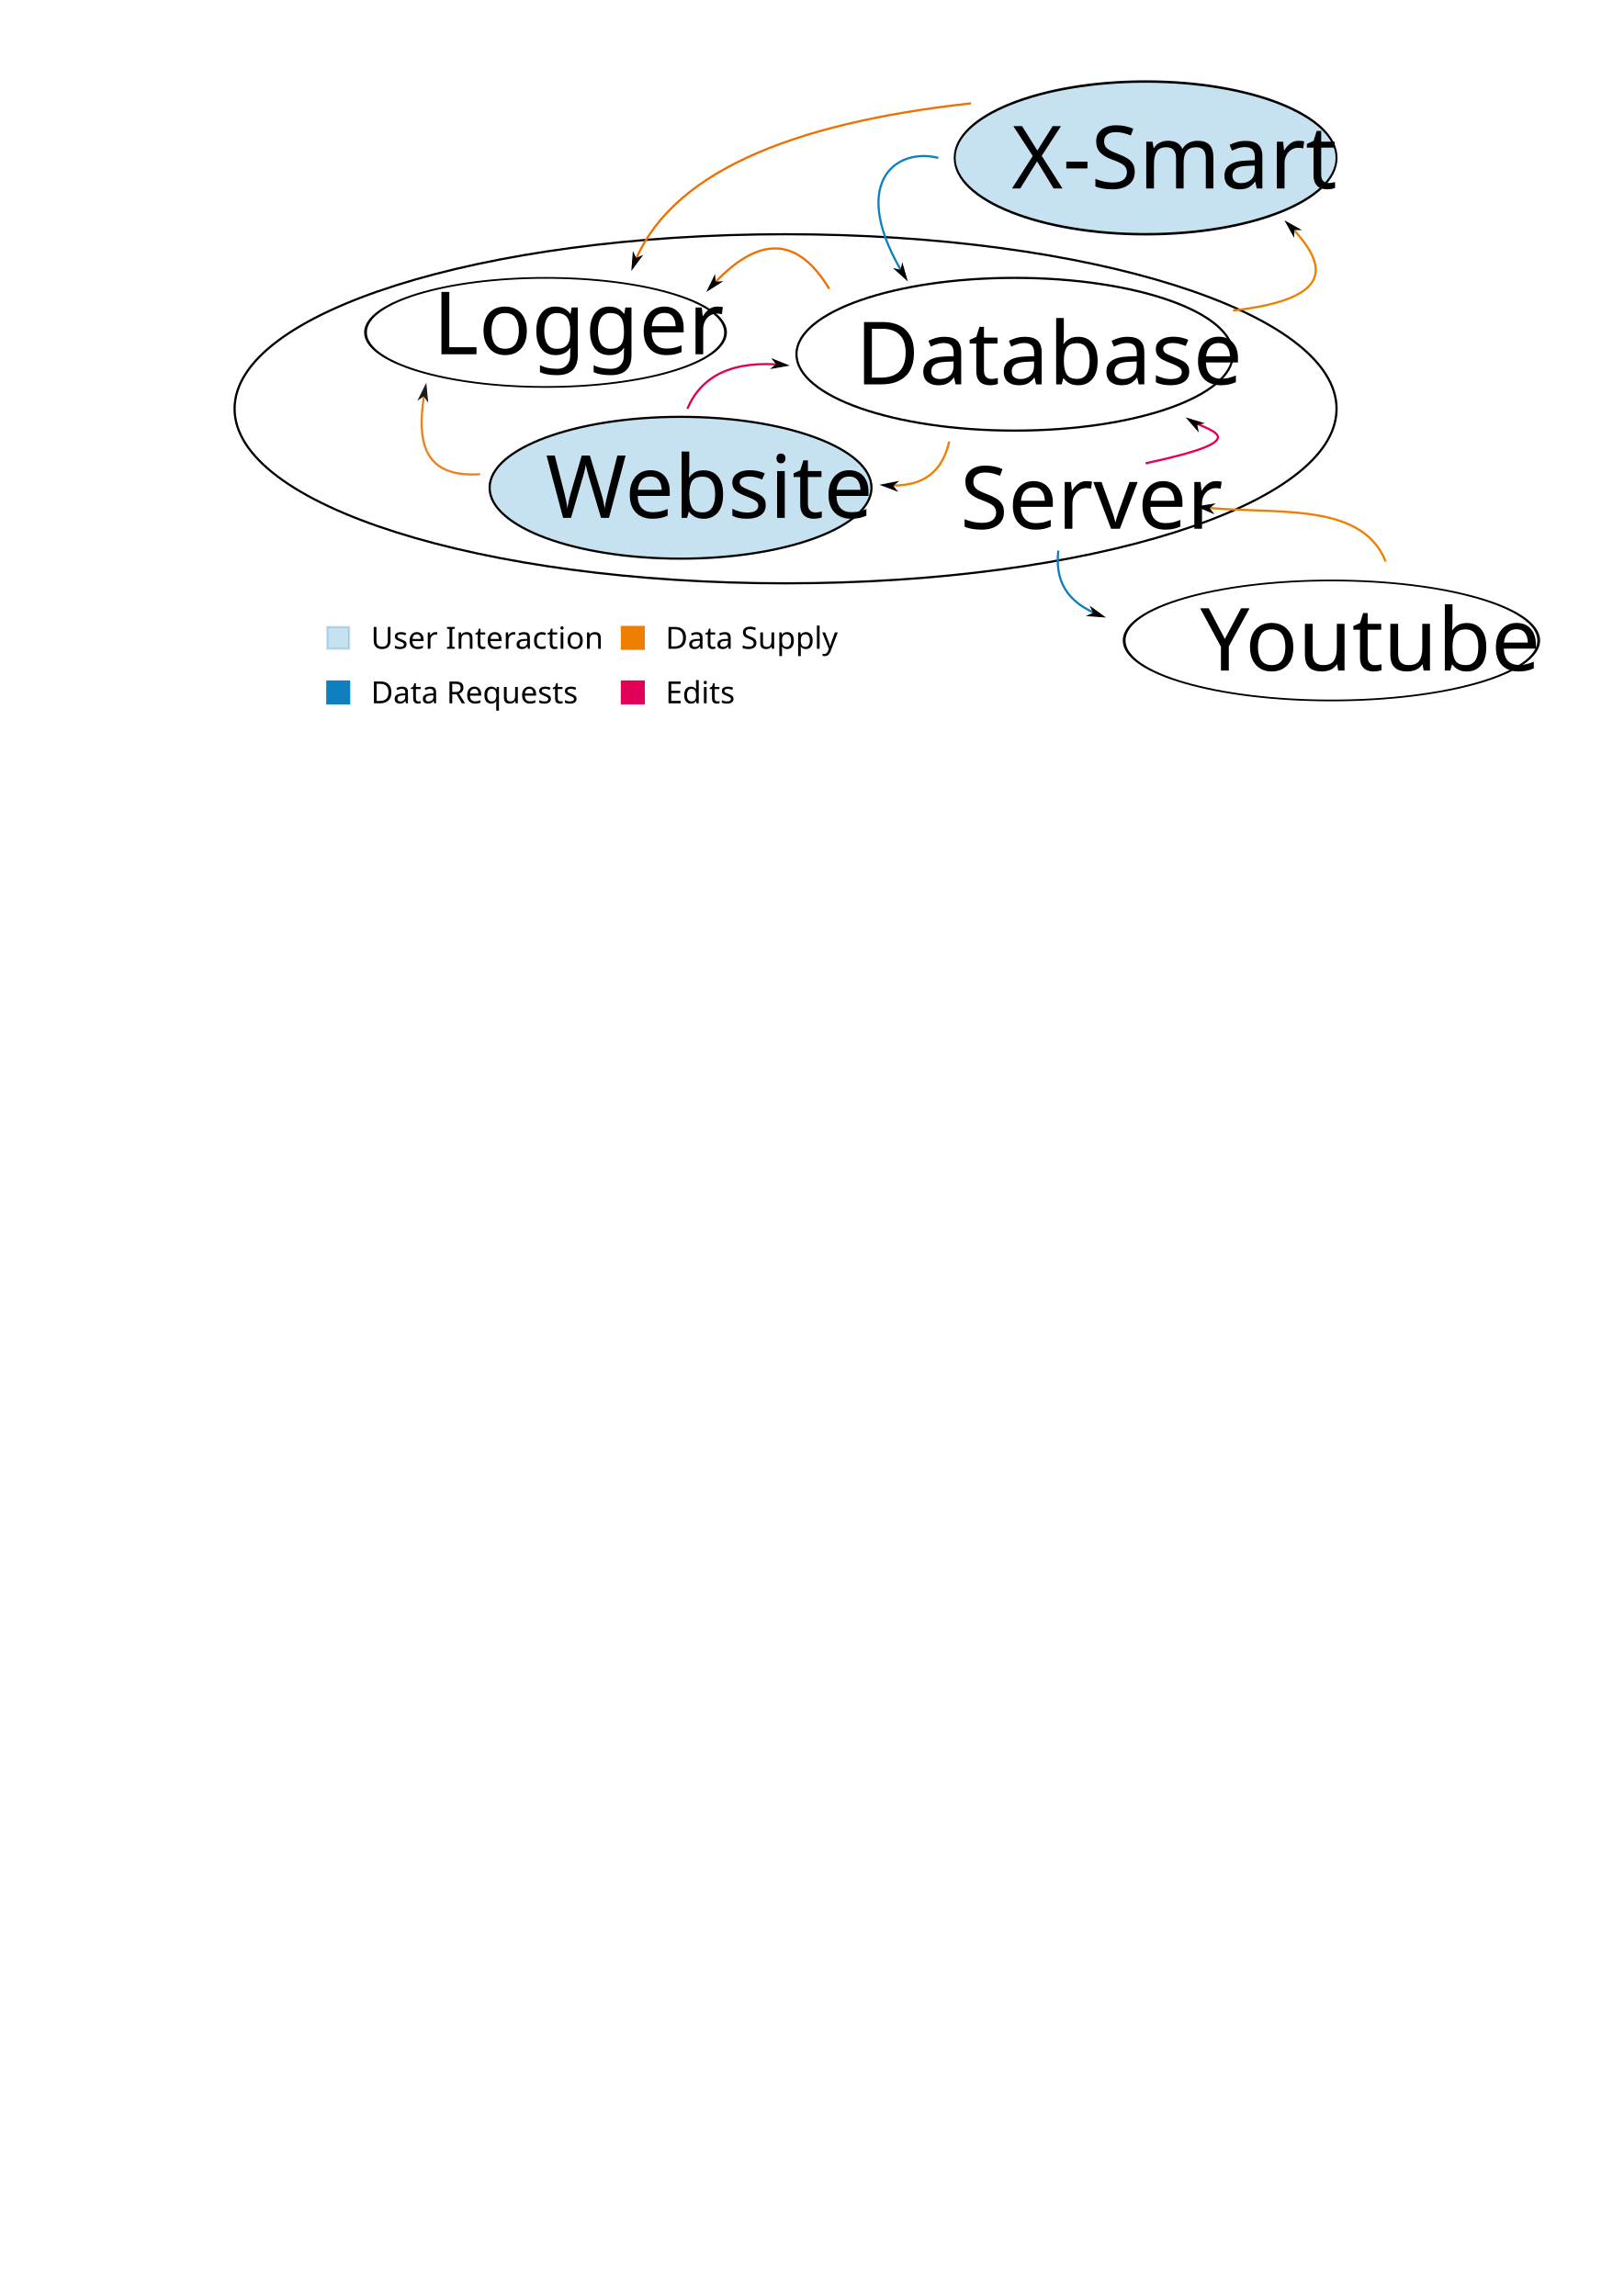
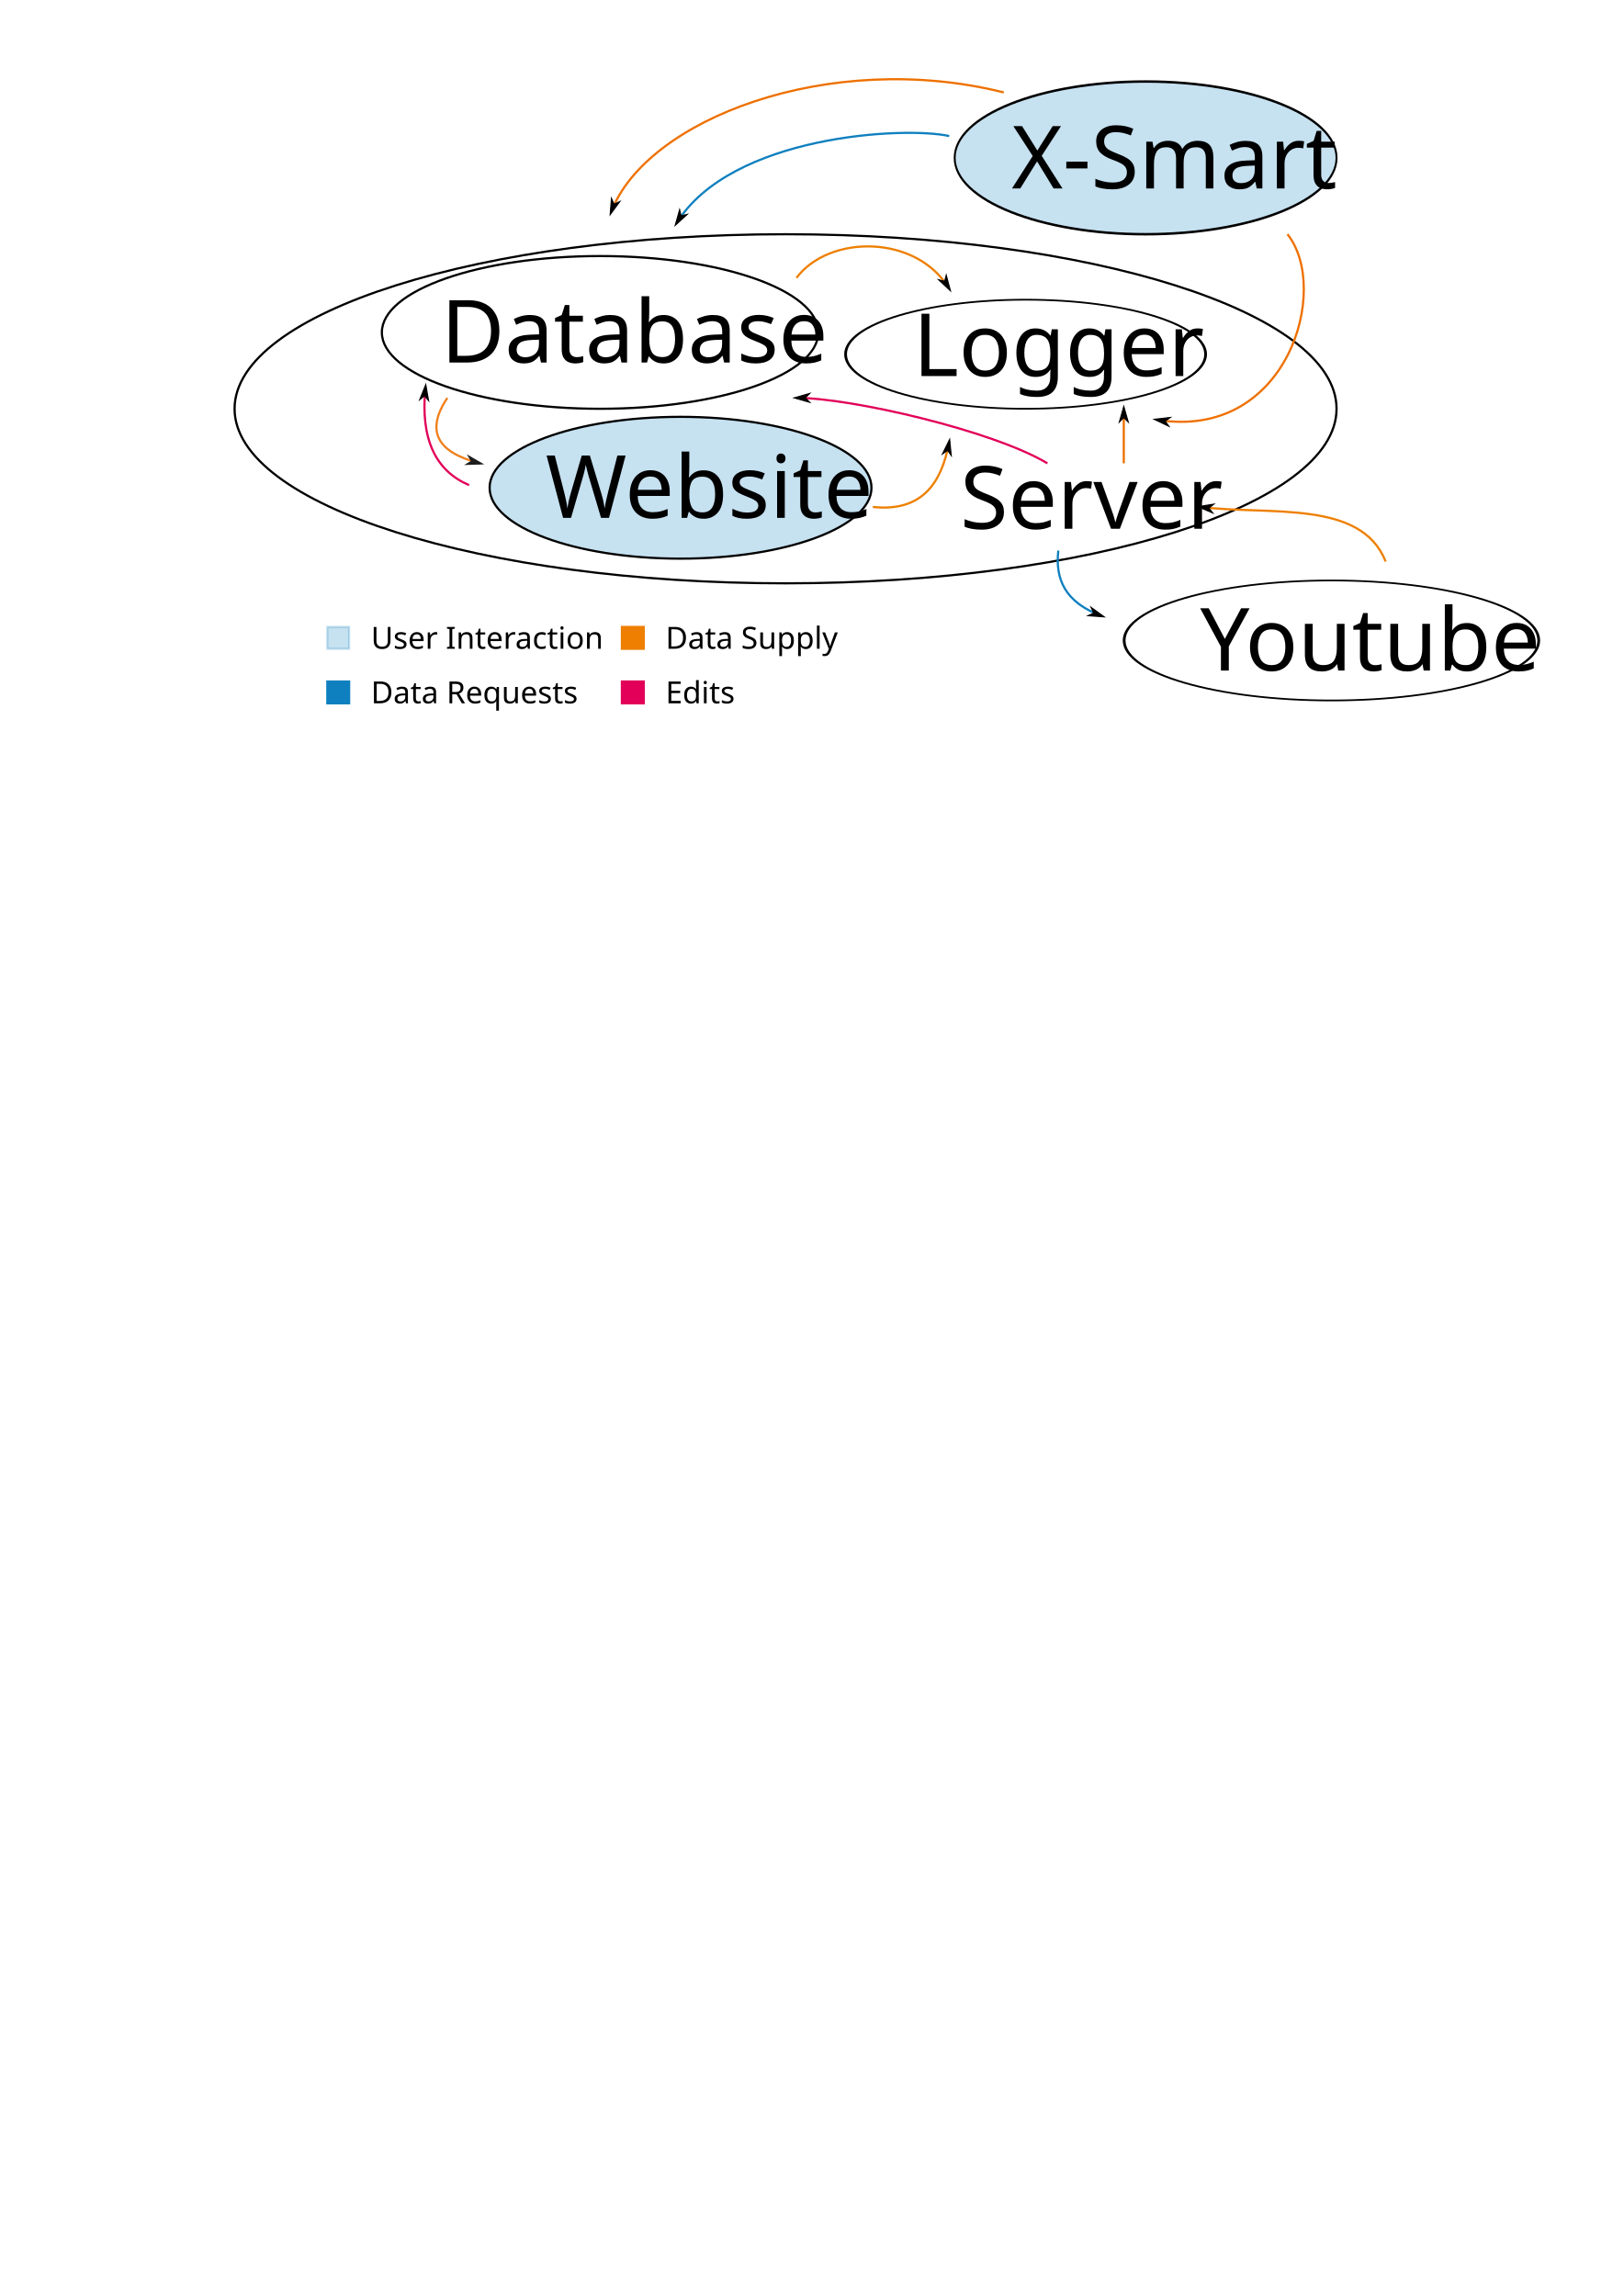
<svg xmlns="http://www.w3.org/2000/svg" width="744.094" height="1052.362" id="svg2" version="1.1">
  <defs id="defs4">
+     <marker orient="auto" refY="0.0" refX="0.0" id="Arrow1Mstart" style="overflow:visible">
+       <path id="path4208" d="M 0.0,0.0 L 5.0,-5.0 L -12.5,0.0 L 5.0,5.0 L 0.0,0.0 z " style="fill-rule:evenodd;stroke:#000000;stroke-width:1.0pt" transform="scale(0.4) translate(10,0)" />
+     </marker>
    <marker orient="auto" refY="0.0" refX="0.0" id="Arrow1Mend" style="overflow:visible;">
      <path id="path3802" d="M 0.0,0.0 L 5.0,-5.0 L -12.5,0.0 L 5.0,5.0 L 0.0,0.0 z " style="fill-rule:evenodd;stroke:#000000;stroke-width:1.0pt;" transform="scale(0.4) rotate(180) translate(10,0)" />
    </marker>
  </defs>
  <g id="layer1">
-     <path style="fill:#0f80bf;stroke:#000000;stroke-width:0.886;stroke-miterlimit:4;stroke-opacity:1;stroke-dasharray:none;stroke-dashoffset:0;fill-opacity:0.235" id="path2993" d="m 440,79.862 a 87.5,27.5 0 1 1 -175,0 87.5,27.5 0 1 1 175,0 z" transform="matrix(1,0,0,1.272727,172.5,-29.2806)" />
-     <path style="fill:#0f80bf;stroke:#000000;stroke-width:1;stroke-miterlimit:4;stroke-opacity:1;stroke-dasharray:none;stroke-dashoffset:0;fill-opacity:0.235" id="path3773" d="m 410,239.862 a 87.5,32.5 0 1 1 -175,0 87.5,32.5 0 1 1 175,0 z" transform="translate(-10.625,-16.30859)" />
-     <text xml:space="preserve" style="font-size:40px;font-style:normal;font-variant:normal;font-weight:normal;font-stretch:normal;line-height:125%;letter-spacing:0px;word-spacing:0px;fill:#000000;fill-opacity:1;stroke:none;font-family:Abel;-inkscape-font-specification:Abel" x="463.623" y="86.366" id="text2989">
-       <tspan id="tspan2991" x="463.623" y="86.366">X-Smart</tspan>
-     </text>
-     <text xml:space="preserve" style="font-size:40px;font-style:normal;font-variant:normal;font-weight:normal;font-stretch:normal;line-height:125%;letter-spacing:0px;word-spacing:0px;fill:#000000;fill-opacity:1;stroke:none;font-family:Abel;-inkscape-font-specification:Abel" x="392.08" y="176.171" id="text3763">
-       <tspan id="tspan3765" x="392.08" y="176.171">Database</tspan>
-     </text>
-     <path style="fill:none;stroke:#000000;stroke-width:1;stroke-miterlimit:4;stroke-opacity:1;stroke-dasharray:none;stroke-dashoffset:0" id="path3767" d="m 565,162.362 a 100,35 0 1 1 -200,0 100,35 0 1 1 200,0 z" />
-     <text xml:space="preserve" style="font-size:40px;font-style:normal;font-variant:normal;font-weight:normal;font-stretch:normal;line-height:125%;letter-spacing:0px;word-spacing:0px;fill:#000000;fill-opacity:1;stroke:none;font-family:Abel;-inkscape-font-specification:Abel" x="250" y="237.362" id="text3769">
-       <tspan id="tspan3771" x="250" y="237.362">Website</tspan>
-     </text>
+     <g id="g3048">
+       <path transform="matrix(1,0,0,1.272727,172.5,-29.2806)" d="m 440,79.862 a 87.5,27.5 0 1 1 -175,0 87.5,27.5 0 1 1 175,0 z" id="path2993" style="fill:#0f80bf;stroke:#000000;stroke-width:0.886;stroke-miterlimit:4;stroke-opacity:1;stroke-dasharray:none;stroke-dashoffset:0;fill-opacity:0.235" />
+       <text id="text2989" y="86.366" x="463.623" style="font-size:40px;font-style:normal;font-variant:normal;font-weight:normal;font-stretch:normal;line-height:125%;letter-spacing:0px;word-spacing:0px;fill:#000000;fill-opacity:1;stroke:none;font-family:Abel;-inkscape-font-specification:Abel" xml:space="preserve">
+         <tspan y="86.366" x="463.623" id="tspan2991">X-Smart</tspan>
+       </text>
+     </g>
+     <g id="g3038" transform="translate(-190,-10)">
+       <text id="text3763" y="176.171" x="392.08" style="font-size:40px;font-style:normal;font-variant:normal;font-weight:normal;font-stretch:normal;line-height:125%;letter-spacing:0px;word-spacing:0px;fill:#000000;fill-opacity:1;stroke:none;font-family:Abel;-inkscape-font-specification:Abel" xml:space="preserve">
+         <tspan y="176.171" x="392.08" id="tspan3765">Database</tspan>
+       </text>
+       <path d="m 565,162.362 a 100,35 0 1 1 -200,0 100,35 0 1 1 200,0 z" id="path3767" style="fill:none;stroke:#000000;stroke-width:1;stroke-miterlimit:4;stroke-opacity:1;stroke-dasharray:none;stroke-dashoffset:0" />
+     </g>
+     <g id="g3043">
+       <path transform="translate(-10.625,-16.30859)" d="m 410,239.862 a 87.5,32.5 0 1 1 -175,0 87.5,32.5 0 1 1 175,0 z" id="path3773" style="fill:#0f80bf;stroke:#000000;stroke-width:1;stroke-miterlimit:4;stroke-opacity:1;stroke-dasharray:none;stroke-dashoffset:0;fill-opacity:0.235" />
+       <text id="text3769" y="237.362" x="250" style="font-size:40px;font-style:normal;font-variant:normal;font-weight:normal;font-stretch:normal;line-height:125%;letter-spacing:0px;word-spacing:0px;fill:#000000;fill-opacity:1;stroke:none;font-family:Abel;-inkscape-font-specification:Abel" xml:space="preserve">
+         <tspan y="237.362" x="250" id="tspan3771">Website</tspan>
+       </text>
+     </g>
    <text xml:space="preserve" style="font-size:40px;font-style:normal;font-variant:normal;font-weight:normal;font-stretch:normal;line-height:125%;letter-spacing:0px;word-spacing:0px;fill:#000000;fill-opacity:1;stroke:none;font-family:Abel;-inkscape-font-specification:Abel" x="440" y="242.362" id="text3775">
      <tspan id="tspan3777" x="440" y="242.362">Server</tspan>
    </text>
    <path style="fill:none;stroke:#000000;stroke-width:0.955;stroke-miterlimit:4;stroke-opacity:1;stroke-dasharray:none;stroke-dashoffset:0" id="path3779" d="m 625,209.862 a 237.5,77.5 0 1 1 -475,0 237.5,77.5 0 1 1 475,0 z" transform="matrix(1.063158,0,0,1.032258,-51.97369,-29.26975)" />
    <text xml:space="preserve" style="font-size:40px;font-style:normal;font-variant:normal;font-weight:normal;font-stretch:normal;line-height:125%;letter-spacing:0px;word-spacing:0px;fill:#000000;fill-opacity:1;stroke:none;font-family:Abel;-inkscape-font-specification:Abel" x="550" y="307.362" id="text3781">
      <tspan id="tspan3783" x="550" y="307.362">Youtube</tspan>
    </text>
-     <path style="fill:none;stroke:#000000;stroke-width:1.279;stroke-miterlimit:4;stroke-opacity:1;stroke-dasharray:none;stroke-dashoffset:0" id="path3785" d="m 710,312.362 a 95,45 0 1 1 -190,0 95,45 0 1 1 190,0 z" transform="matrix(1,0,0,0.6111111,-4.84375,102.6656)" />
-     <path style="fill:none;stroke:#e20059;stroke-width:1;stroke-linecap:butt;stroke-linejoin:miter;stroke-opacity:1;marker-end:url(#Arrow1Mend);stroke-miterlimit:4;stroke-dasharray:none" d="m 315,187.362 c 6.48,-15.273 20.924,-22.501 45,-20" id="path3787" />
-     <path style="fill:none;stroke:#ee7f00;stroke-width:1px;stroke-linecap:butt;stroke-linejoin:miter;stroke-opacity:1;marker-end:url(#Arrow1Mend)" d="m 435,202.362 c -3.028,13.057 -11.025,21.56 -30,20" id="path4233" />
-     <path style="fill:none;stroke:#0f80bf;stroke-width:1px;stroke-linecap:butt;stroke-linejoin:miter;stroke-opacity:1;marker-end:url(#Arrow1Mend)" d="m 430,72.362 c -20,-5 -41.695,12.128 -15,55" id="path4417" />
-     <path style="fill:none;stroke:#ee7f00;stroke-width:1px;stroke-linecap:butt;stroke-linejoin:miter;stroke-opacity:1;marker-end:url(#Arrow1Mend)" d="m 565,142.362 c 47.536,-5.493 43.645,-21.271 25,-40" id="path4969" />
+     <g id="g3053">
+       <path transform="matrix(1,0,0,0.6111111,-4.84375,102.6656)" d="m 710,312.362 a 95,45 0 1 1 -190,0 95,45 0 1 1 190,0 z" id="path3785" style="fill:none;stroke:#000000;stroke-width:1.279;stroke-miterlimit:4;stroke-opacity:1;stroke-dasharray:none;stroke-dashoffset:0" />
+     </g>
+     <path style="fill:none;stroke:#e20059;stroke-width:1;stroke-linecap:butt;stroke-linejoin:miter;stroke-miterlimit:4;stroke-opacity:1;stroke-dasharray:none;marker-end:url(#Arrow1Mend)" d="m 215,222.362 c -15.273,-6.48 -22.501,-20.924 -20,-45" id="path3787" />
+     <path style="fill:none;stroke:#ee7f00;stroke-width:1;stroke-linecap:butt;stroke-linejoin:miter;stroke-miterlimit:4;stroke-opacity:1;stroke-dasharray:none;marker-start:url(#Arrow1Mstart);marker-end:none" d="M 435,202.453 C 431.467,221.98 422.137,234.696 400,232.362" id="path4233" />
+     <path style="fill:none;stroke:#0f80bf;stroke-width:1;stroke-linecap:butt;stroke-linejoin:miter;stroke-miterlimit:4;stroke-opacity:1;stroke-dasharray:none;marker-end:url(#Arrow1Mend)" d="M 435,62.362 C 415,57.851 335,61.759 310,102.362" id="path4417" />
+     <path style="fill:none;stroke:#ee7f00;stroke-width:1px;stroke-linecap:butt;stroke-linejoin:miter;stroke-opacity:1;marker-end:url(#Arrow1Mend)" d="m 365,127.362 c 15,-20 55,-20 70,5" id="path4969" />
    <path style="fill:none;stroke:#0f80bf;stroke-width:1px;stroke-linecap:butt;stroke-linejoin:miter;stroke-opacity:1;marker-end:url(#Arrow1Mend)" d="m 485,252.362 c -1.467,12.905 2.863,23.74 20,30" id="path5153" />
    <path style="fill:none;stroke:#ee7f00;stroke-width:1px;stroke-linecap:butt;stroke-linejoin:miter;stroke-opacity:1;marker-end:url(#Arrow1Mend)" d="m 635,257.362 c -11.246,-28.436 -52.91,-21.087 -85,-25" id="path5337" />
-     <path style="fill:none;stroke:#e20059;stroke-width:1px;stroke-linecap:butt;stroke-linejoin:miter;stroke-opacity:1;marker-end:url(#Arrow1Mend)" d="m 525,212.362 c 53.653,-11.461 27.923,-14.822 20,-20" id="path5525" />
+     <path style="fill:none;stroke:#e20059;stroke-width:1px;stroke-linecap:butt;stroke-linejoin:miter;stroke-opacity:1;marker-end:url(#Arrow1Mend)" d="m 480,212.362 c -25,-15 -90,-30 -115,-30" id="path5525" />
    <rect style="fill:#0f80bf;fill-opacity:0.235;fill-rule:nonzero;stroke:#0f80bf;stroke-width:1;stroke-miterlimit:4;stroke-opacity:0.235;stroke-dasharray:none;stroke-dashoffset:0" id="rect5713" width="10" height="10" x="150" y="287.362" />
    <text xml:space="preserve" style="font-size:14px;font-style:normal;font-variant:normal;font-weight:normal;font-stretch:normal;line-height:125%;letter-spacing:0px;word-spacing:0px;fill:#000000;fill-opacity:1;stroke:none;font-family:Abel;-inkscape-font-specification:Abel" x="170" y="297.362" id="text5715">
      <tspan id="tspan5717" x="170" y="297.362">User Interaction</tspan>
    </text>
    <rect style="fill:#0f80bf;fill-opacity:1;fill-rule:nonzero;stroke:#0f80bf;stroke-width:1;stroke-miterlimit:4;stroke-opacity:1;stroke-dasharray:none;stroke-dashoffset:0" id="rect5719" width="10" height="10" x="150" y="312.362" />
    <text xml:space="preserve" style="font-size:14px;font-style:normal;font-variant:normal;font-weight:normal;font-stretch:normal;line-height:125%;letter-spacing:0px;word-spacing:0px;fill:#000000;fill-opacity:1;stroke:none;font-family:Abel;-inkscape-font-specification:Abel" x="170" y="322.362" id="text5721">
      <tspan id="tspan5723" x="170" y="322.362">Data Requests</tspan>
    </text>
    <rect style="fill:#ee7f00;fill-opacity:1;fill-rule:nonzero;stroke:#ee7f00;stroke-width:1;stroke-miterlimit:4;stroke-opacity:1;stroke-dasharray:none;stroke-dashoffset:0" id="rect5725" width="10" height="10" x="285" y="287.362" />
    <text xml:space="preserve" style="font-size:14px;font-style:normal;font-variant:normal;font-weight:normal;font-stretch:normal;line-height:125%;letter-spacing:0px;word-spacing:0px;fill:#000000;fill-opacity:1;stroke:none;font-family:Abel;-inkscape-font-specification:Abel" x="305" y="297.362" id="text5727">
      <tspan id="tspan5729" x="305" y="297.362">Data Supply</tspan>
    </text>
    <rect style="fill:#e20059;fill-opacity:1;fill-rule:nonzero;stroke:#e20059;stroke-width:1;stroke-miterlimit:4;stroke-opacity:1;stroke-dasharray:none;stroke-dashoffset:0" id="rect5731" width="10" height="10" x="285" y="312.362" />
    <text xml:space="preserve" style="font-size:14px;font-style:normal;font-variant:normal;font-weight:normal;font-stretch:normal;line-height:125%;letter-spacing:0px;word-spacing:0px;fill:#000000;fill-opacity:1;stroke:none;font-family:Abel;-inkscape-font-specification:Abel" x="305" y="322.362" id="text5733">
      <tspan id="tspan5735" x="305" y="322.362">Edits</tspan>
    </text>
-     <text xml:space="preserve" style="font-size:40px;font-style:normal;font-variant:normal;font-weight:normal;font-stretch:normal;line-height:125%;letter-spacing:0px;word-spacing:0px;fill:#000000;fill-opacity:1;stroke:none;font-family:Abel;-inkscape-font-specification:Abel" x="198.418" y="162.362" id="text3027">
-       <tspan id="tspan3029" x="198.418" y="162.362">Logger</tspan>
-     </text>
-     <path style="fill:none;stroke:#000000;stroke-width:1.265;stroke-miterlimit:4;stroke-opacity:1;stroke-dasharray:none;stroke-dashoffset:0" id="path3031" d="m 345,182.362 a 82.5,40 0 1 1 -165,0 82.5,40 0 1 1 165,0 z" transform="matrix(1,0,0,0.625,-12.5,38.38582)" />
-     <path style="fill:none;stroke:#ee7000;stroke-width:1px;stroke-linecap:butt;stroke-linejoin:miter;stroke-opacity:1;marker-start:none;marker-mid:none;marker-end:url(#Arrow1Mend)" d="M 445,47.362 C 361.184,56.603 305.857,79.808 290,122.362" id="path3815" />
-     <path style="opacity:0.89;fill:none;stroke:#ee7000;stroke-width:1px;stroke-linecap:butt;stroke-linejoin:miter;stroke-opacity:1;marker-end:url(#Arrow1Mend)" d="m 220,217.362 c -27.424,1.78 -29.291,-16.672 -25,-40" id="path4727" />
-     <path style="fill:none;stroke:#ee7000;stroke-width:1px;stroke-linecap:butt;stroke-linejoin:miter;stroke-opacity:1;marker-start:none;marker-end:url(#Arrow1Mend)" d="m 380,132.362 c -13.957,-23.131 -31.717,-26.163 -55,0" id="path4911" />
+     <g id="g3033" transform="translate(220,10)">
+       <text id="text3027" y="162.362" x="198.418" style="font-size:40px;font-style:normal;font-variant:normal;font-weight:normal;font-stretch:normal;line-height:125%;letter-spacing:0px;word-spacing:0px;fill:#000000;fill-opacity:1;stroke:none;font-family:Abel;-inkscape-font-specification:Abel" xml:space="preserve">
+         <tspan y="162.362" x="198.418" id="tspan3029">Logger</tspan>
+       </text>
+       <path transform="matrix(1,0,0,0.625,-12.5,38.38582)" d="m 345,182.362 c 0,22.091 -36.937,40 -82.5,40 -45.563,0 -82.5,-17.909 -82.5,-40 0,-22.091 36.937,-40 82.5,-40 45.563,0 82.5,17.909 82.5,40 z" id="path3031" style="fill:none;stroke:#000000;stroke-width:1.265;stroke-miterlimit:4;stroke-opacity:1;stroke-dasharray:none;stroke-dashoffset:0" />
+     </g>
+     <path style="fill:none;stroke:#ee7000;stroke-width:1px;stroke-linecap:butt;stroke-linejoin:miter;stroke-opacity:1;marker-start:none;marker-mid:none;marker-end:url(#Arrow1Mend)" d="m 460,42.362 c -80,-20 -164.143,12.446 -180,55" id="path3815" />
+     <path style="opacity:0.89;fill:none;stroke:#ee7000;stroke-width:1px;stroke-linecap:butt;stroke-linejoin:miter;stroke-opacity:1;marker-end:url(#Arrow1Mend)" d="m 205,182.362 c -10,15 -5,25 15,30" id="path4727" />
+     <path style="fill:none;stroke:#ee7000;stroke-width:1px;stroke-linecap:butt;stroke-linejoin:miter;stroke-opacity:1;marker-start:none;marker-end:url(#Arrow1Mend)" d="m 590,107.362 c 20,25 0,95 -60,85" id="path4911" />
+     <path style="fill:none;stroke:#ee7000;stroke-width:1px;stroke-linecap:butt;stroke-linejoin:miter;stroke-opacity:1;marker-start:none;marker-end:url(#Arrow1Mend)" d="m 515,212.362 c 0,-15 0,-10 0,-25" id="path4854" />
  </g>
</svg>
